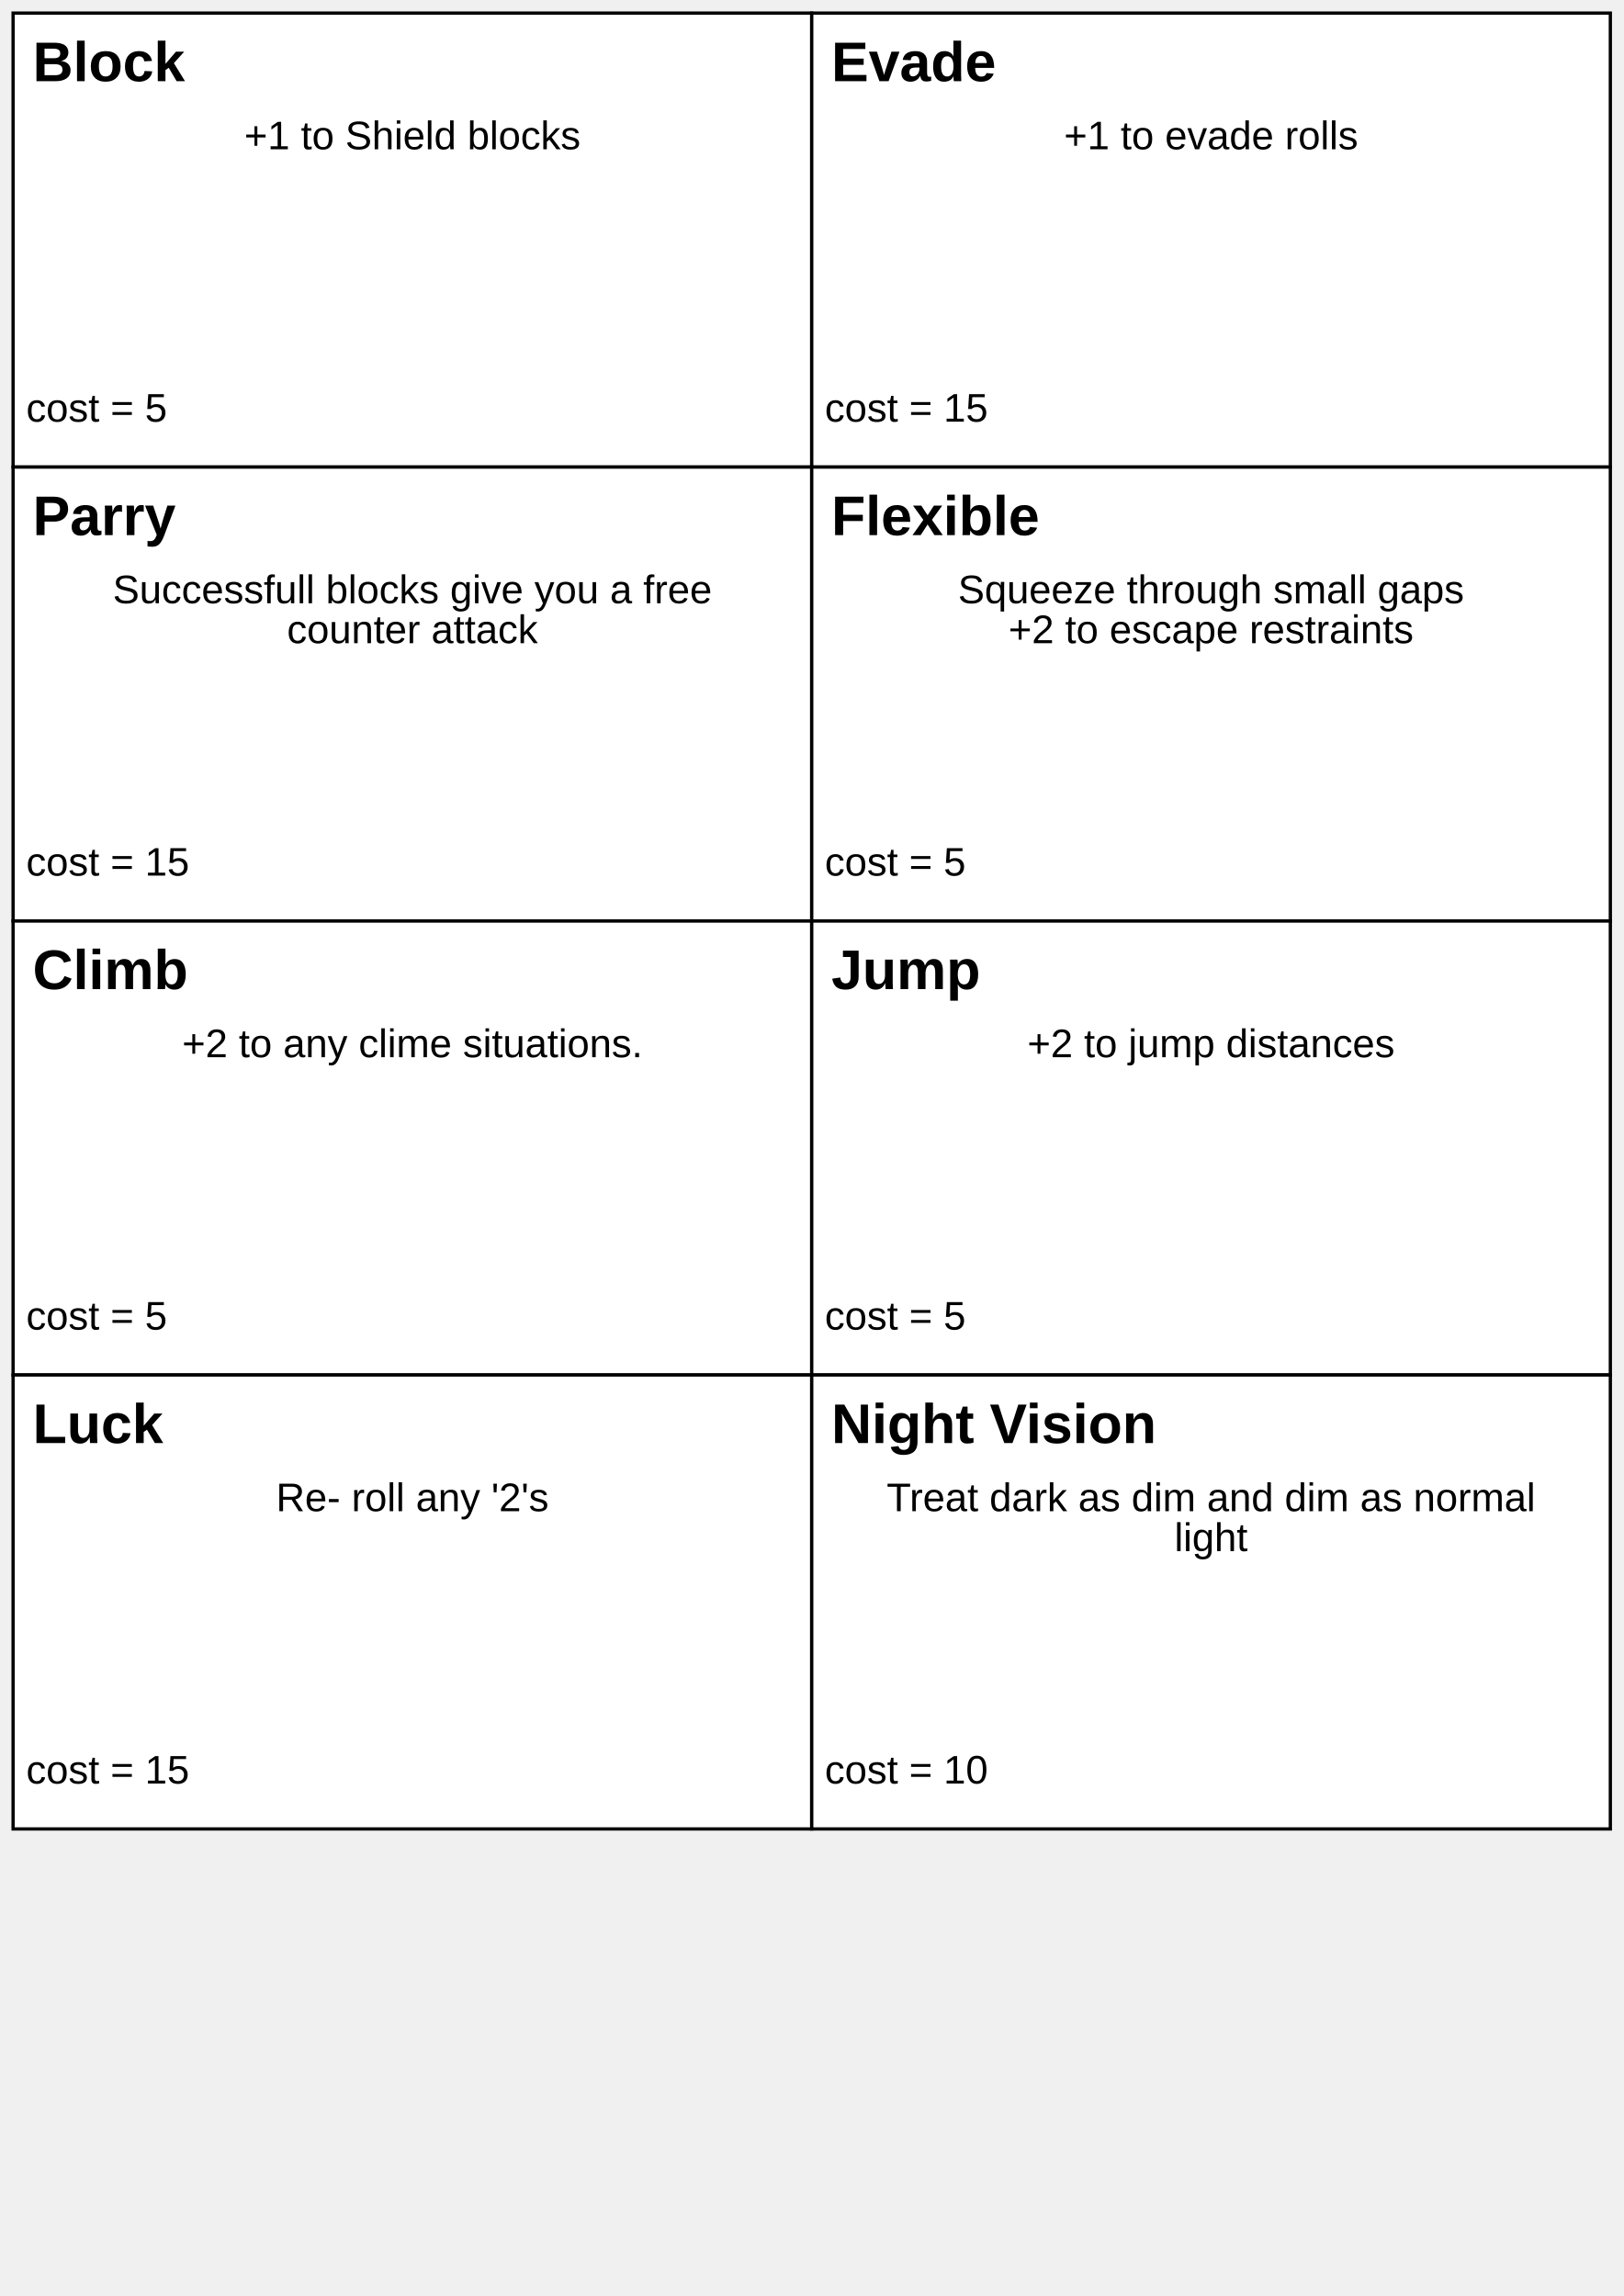
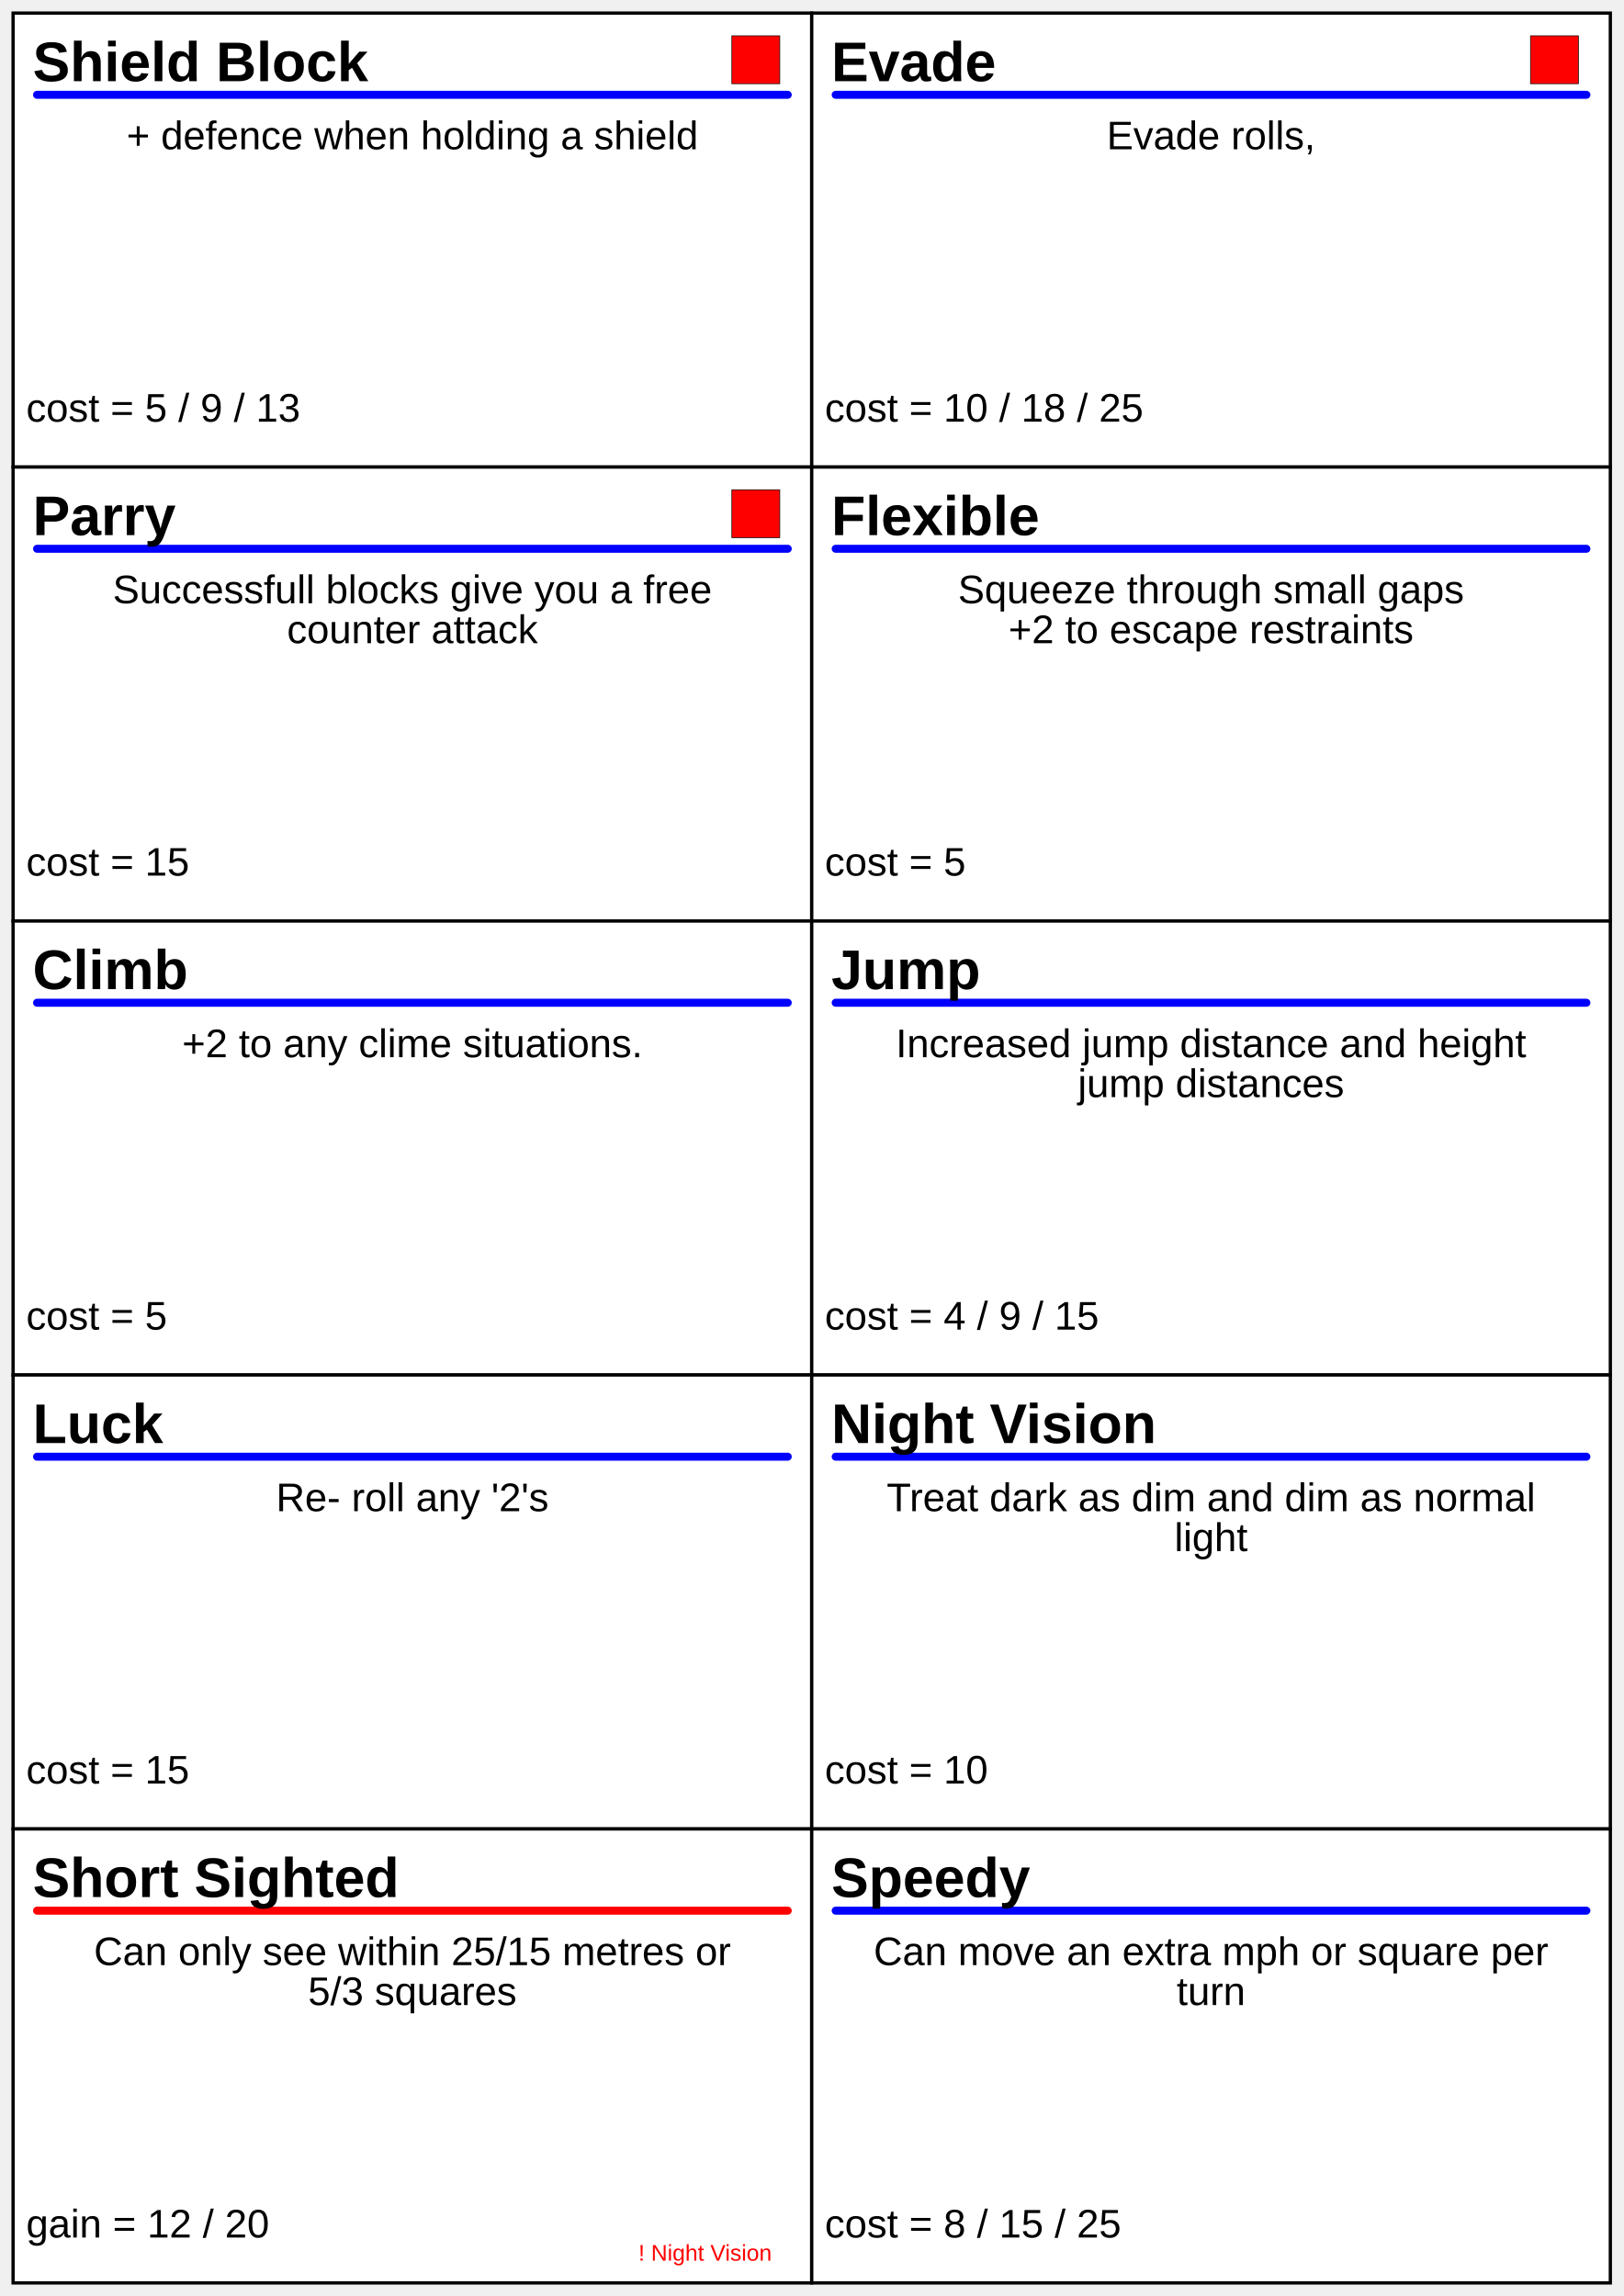
<svg xmlns="http://www.w3.org/2000/svg" width="2480px" height="3508px">
  <g transform="translate(20,20) ">
    <rect x="0px" y="0px" width="1220px" height="693.6px" fill="white" stroke="black" stroke-width="5px" />
-     <text x="30px" y="104.04px" font-size="85.4px" font-family="Arial" font-weight="bold" vertical-align="text-top">Block</text>
-     <text x="610px" y="208.08px" font-size="61px" font-family="Arial" text-anchor="middle">+1 to Shield blocks</text>
-     <text x="20px" y="624.24px" font-size="61px" font-family="Arial">cost = 5</text>
+     <line x1="36.6px" y1="124.848px" x2="1183.4px" y2="124.848px" fill="blue" stroke="blue" stroke-width="12.2px" stroke-linecap="round" />
+     <text x="30px" y="104.04px" font-size="85.4px" font-family="Arial" font-weight="bold" vertical-align="text-top">Shield Block</text>
+     <text x="610px" y="208.08px" font-size="61px" font-family="Arial" text-anchor="middle">+ defence when holding a shield</text>
+     <rect x="1098px" y="34.68px" width="73.2px" height="73.2px" fill="red" stroke="black" stroke-width="1px" />
+     <text x="20px" y="624.24px" font-size="61px" font-family="Arial">cost = 5 / 9 / 13</text>
  </g>
  <g transform="translate(1240,20) ">
    <rect x="0px" y="0px" width="1220px" height="693.6px" fill="white" stroke="black" stroke-width="5px" />
+     <line x1="36.6px" y1="124.848px" x2="1183.4px" y2="124.848px" fill="blue" stroke="blue" stroke-width="12.2px" stroke-linecap="round" />
    <text x="30px" y="104.04px" font-size="85.4px" font-family="Arial" font-weight="bold" vertical-align="text-top">Evade</text>
-     <text x="610px" y="208.08px" font-size="61px" font-family="Arial" text-anchor="middle">+1 to evade rolls</text>
-     <text x="20px" y="624.24px" font-size="61px" font-family="Arial">cost = 15</text>
+     <text x="610px" y="208.08px" font-size="61px" font-family="Arial" text-anchor="middle">Evade rolls, </text>
+     <rect x="1098px" y="34.68px" width="73.2px" height="73.2px" fill="red" stroke="black" stroke-width="1px" />
+     <text x="20px" y="624.24px" font-size="61px" font-family="Arial">cost = 10 / 18 / 25</text>
  </g>
  <g transform="translate(20,713.6) ">
    <rect x="0px" y="0px" width="1220px" height="693.6px" fill="white" stroke="black" stroke-width="5px" />
+     <line x1="36.6px" y1="124.848px" x2="1183.4px" y2="124.848px" fill="blue" stroke="blue" stroke-width="12.2px" stroke-linecap="round" />
    <text x="30px" y="104.04px" font-size="85.4px" font-family="Arial" font-weight="bold" vertical-align="text-top">Parry</text>
    <text x="610px" y="208.08px" font-size="61px" font-family="Arial" text-anchor="middle">Successfull blocks give you a free</text>
    <text x="610px" y="269.08px" font-size="61px" font-family="Arial" text-anchor="middle">counter attack</text>
+     <rect x="1098px" y="34.68px" width="73.2px" height="73.2px" fill="red" stroke="black" stroke-width="1px" />
    <text x="20px" y="624.24px" font-size="61px" font-family="Arial">cost = 15</text>
  </g>
  <g transform="translate(1240,713.6) ">
    <rect x="0px" y="0px" width="1220px" height="693.6px" fill="white" stroke="black" stroke-width="5px" />
+     <line x1="36.6px" y1="124.848px" x2="1183.4px" y2="124.848px" fill="blue" stroke="blue" stroke-width="12.2px" stroke-linecap="round" />
    <text x="30px" y="104.04px" font-size="85.4px" font-family="Arial" font-weight="bold" vertical-align="text-top">Flexible</text>
    <text x="610px" y="208.08px" font-size="61px" font-family="Arial" text-anchor="middle">Squeeze through small gaps</text>
    <text x="610px" y="269.08px" font-size="61px" font-family="Arial" text-anchor="middle">+2 to escape restraints</text>
    <text x="20px" y="624.24px" font-size="61px" font-family="Arial">cost = 5</text>
  </g>
  <g transform="translate(20,1407.2) ">
    <rect x="0px" y="0px" width="1220px" height="693.6px" fill="white" stroke="black" stroke-width="5px" />
+     <line x1="36.6px" y1="124.848px" x2="1183.4px" y2="124.848px" fill="blue" stroke="blue" stroke-width="12.2px" stroke-linecap="round" />
    <text x="30px" y="104.04px" font-size="85.4px" font-family="Arial" font-weight="bold" vertical-align="text-top">Climb</text>
    <text x="610px" y="208.08px" font-size="61px" font-family="Arial" text-anchor="middle">+2 to any clime situations.</text>
    <text x="20px" y="624.24px" font-size="61px" font-family="Arial">cost = 5</text>
  </g>
  <g transform="translate(1240,1407.2) ">
    <rect x="0px" y="0px" width="1220px" height="693.6px" fill="white" stroke="black" stroke-width="5px" />
+     <line x1="36.6px" y1="124.848px" x2="1183.4px" y2="124.848px" fill="blue" stroke="blue" stroke-width="12.2px" stroke-linecap="round" />
    <text x="30px" y="104.04px" font-size="85.4px" font-family="Arial" font-weight="bold" vertical-align="text-top">Jump</text>
-     <text x="610px" y="208.08px" font-size="61px" font-family="Arial" text-anchor="middle">+2 to jump distances</text>
-     <text x="20px" y="624.24px" font-size="61px" font-family="Arial">cost = 5</text>
+     <text x="610px" y="208.08px" font-size="61px" font-family="Arial" text-anchor="middle">Increased jump distance and height</text>
+     <text x="610px" y="269.08px" font-size="61px" font-family="Arial" text-anchor="middle">jump distances</text>
+     <text x="20px" y="624.24px" font-size="61px" font-family="Arial">cost = 4 / 9 / 15</text>
  </g>
  <g transform="translate(20,2100.8) ">
    <rect x="0px" y="0px" width="1220px" height="693.6px" fill="white" stroke="black" stroke-width="5px" />
+     <line x1="36.6px" y1="124.848px" x2="1183.4px" y2="124.848px" fill="blue" stroke="blue" stroke-width="12.2px" stroke-linecap="round" />
    <text x="30px" y="104.04px" font-size="85.4px" font-family="Arial" font-weight="bold" vertical-align="text-top">Luck</text>
    <text x="610px" y="208.08px" font-size="61px" font-family="Arial" text-anchor="middle">Re- roll any '2's</text>
    <text x="20px" y="624.24px" font-size="61px" font-family="Arial">cost = 15</text>
  </g>
  <g transform="translate(1240,2100.8) ">
    <rect x="0px" y="0px" width="1220px" height="693.6px" fill="white" stroke="black" stroke-width="5px" />
+     <line x1="36.6px" y1="124.848px" x2="1183.4px" y2="124.848px" fill="blue" stroke="blue" stroke-width="12.2px" stroke-linecap="round" />
    <text x="30px" y="104.04px" font-size="85.4px" font-family="Arial" font-weight="bold" vertical-align="text-top">Night Vision</text>
    <text x="610px" y="208.08px" font-size="61px" font-family="Arial" text-anchor="middle">Treat dark as dim and dim as normal</text>
    <text x="610px" y="269.08px" font-size="61px" font-family="Arial" text-anchor="middle">light</text>
    <text x="20px" y="624.24px" font-size="61px" font-family="Arial">cost = 10</text>
  </g>
+   <g transform="translate(20,2794.4) ">
+     <rect x="0px" y="0px" width="1220px" height="693.6px" fill="white" stroke="black" stroke-width="5px" />
+     <line x1="36.6px" y1="124.848px" x2="1183.4px" y2="124.848px" fill="red" stroke="red" stroke-width="12.2px" stroke-linecap="round" />
+     <text x="30px" y="104.04px" font-size="85.4px" font-family="Arial" font-weight="bold" vertical-align="text-top">Short Sighted</text>
+     <text x="610px" y="208.08px" font-size="61px" font-family="Arial" text-anchor="middle">Can only see within 25/15 metres or</text>
+     <text x="610px" y="269.08px" font-size="61px" font-family="Arial" text-anchor="middle">5/3 squares</text>
+     <text x="20px" y="624.24px" font-size="61px" font-family="Arial">gain = 12 / 20</text>
+     <text x="1159px" y="659.6px" font-size="34.68px" font-family="Arial" text-anchor="end" fill="red">! Night Vision</text>
+   </g>
+   <g transform="translate(1240,2794.4) ">
+     <rect x="0px" y="0px" width="1220px" height="693.6px" fill="white" stroke="black" stroke-width="5px" />
+     <line x1="36.6px" y1="124.848px" x2="1183.4px" y2="124.848px" fill="blue" stroke="blue" stroke-width="12.2px" stroke-linecap="round" />
+     <text x="30px" y="104.04px" font-size="85.4px" font-family="Arial" font-weight="bold" vertical-align="text-top">Speedy</text>
+     <text x="610px" y="208.08px" font-size="61px" font-family="Arial" text-anchor="middle">Can move an extra mph or square per</text>
+     <text x="610px" y="269.08px" font-size="61px" font-family="Arial" text-anchor="middle">turn</text>
+     <text x="20px" y="624.24px" font-size="61px" font-family="Arial">cost = 8 / 15 / 25</text>
+   </g>
</svg>
